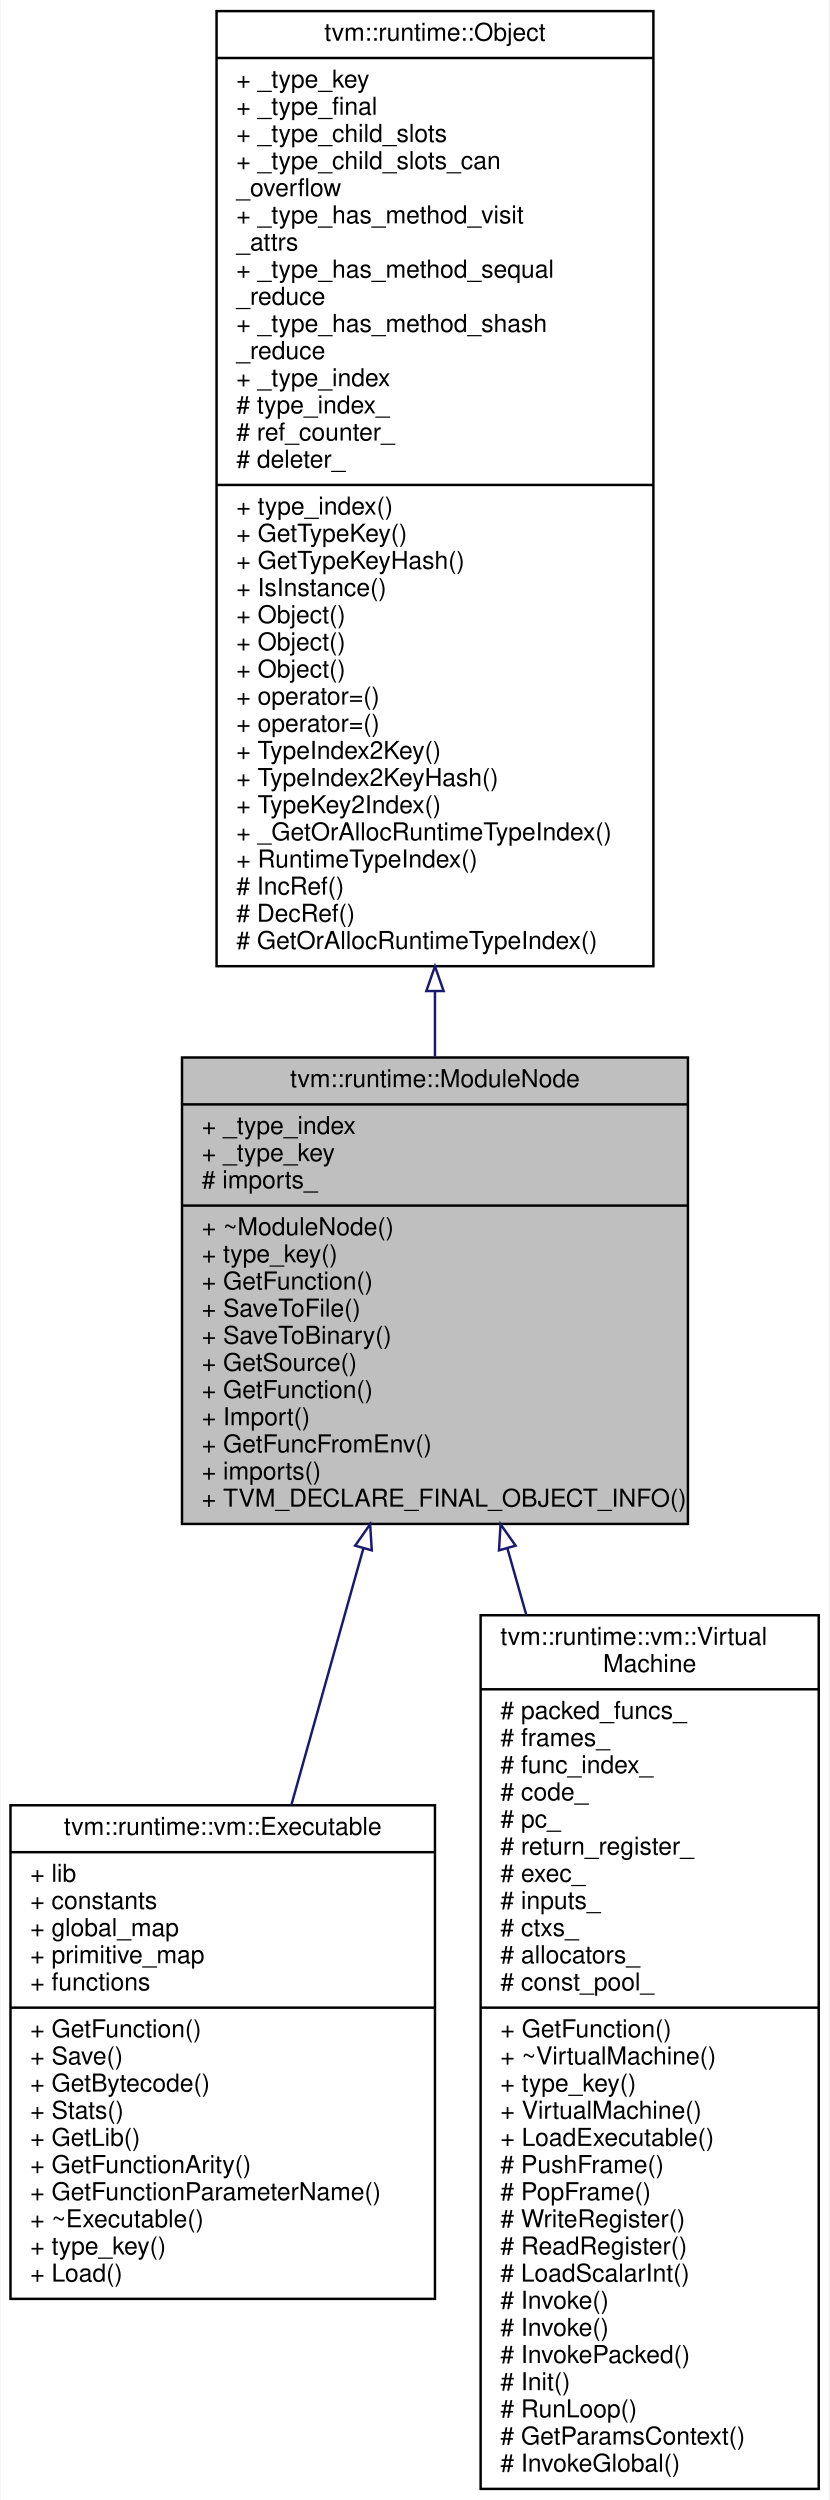
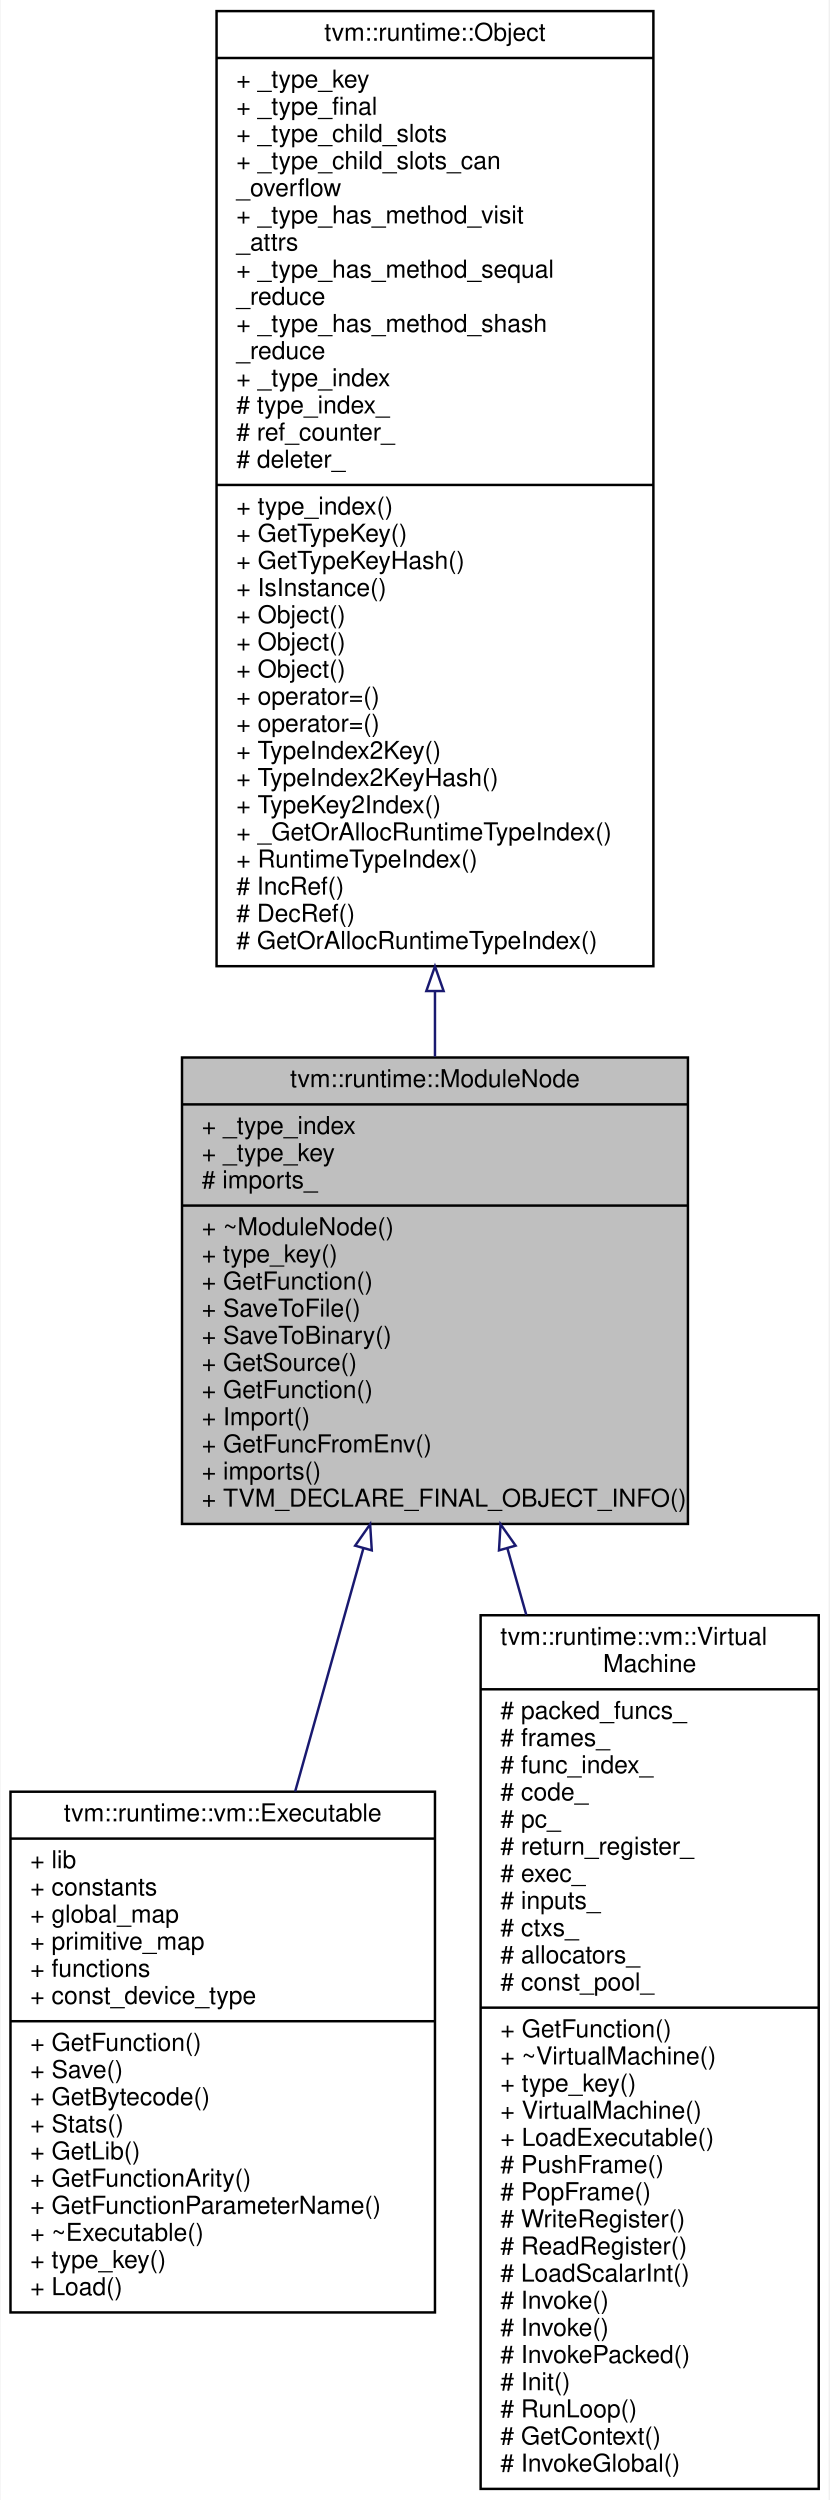
<svg xmlns="http://www.w3.org/2000/svg" xmlns:xlink="http://www.w3.org/1999/xlink" width="336pt" height="1013pt" viewBox="0.00 0.00 335.50 1013.00">
  <g id="graph0" class="graph" transform="scale(1 1) rotate(0) translate(4 1009)">
    <polygon fill="white" stroke="none" points="-4,4 -4,-1009 331.5,-1009 331.5,4 -4,4" />
    <g id="node1" class="node">
      <polygon fill="#bfbfbf" stroke="black" points="69.5,-391.5 69.5,-580.5 274.5,-580.5 274.5,-391.5 69.5,-391.5" />
      <text text-anchor="middle" x="172" y="-568.5" font-family="Helvetica,sans-Serif" font-size="10.00">tvm::runtime::ModuleNode</text>
      <polyline fill="none" stroke="black" points="69.5,-561.5 274.5,-561.5 " />
      <text text-anchor="start" x="77.5" y="-549.5" font-family="Helvetica,sans-Serif" font-size="10.00">+ _type_index</text>
      <text text-anchor="start" x="77.5" y="-538.5" font-family="Helvetica,sans-Serif" font-size="10.00">+ _type_key</text>
      <text text-anchor="start" x="77.5" y="-527.5" font-family="Helvetica,sans-Serif" font-size="10.00"># imports_</text>
      <polyline fill="none" stroke="black" points="69.5,-520.5 274.5,-520.5 " />
      <text text-anchor="start" x="77.5" y="-508.5" font-family="Helvetica,sans-Serif" font-size="10.00">+ ~ModuleNode()</text>
      <text text-anchor="start" x="77.5" y="-497.5" font-family="Helvetica,sans-Serif" font-size="10.00">+ type_key()</text>
      <text text-anchor="start" x="77.5" y="-486.5" font-family="Helvetica,sans-Serif" font-size="10.00">+ GetFunction()</text>
      <text text-anchor="start" x="77.5" y="-475.5" font-family="Helvetica,sans-Serif" font-size="10.00">+ SaveToFile()</text>
      <text text-anchor="start" x="77.5" y="-464.5" font-family="Helvetica,sans-Serif" font-size="10.00">+ SaveToBinary()</text>
      <text text-anchor="start" x="77.5" y="-453.5" font-family="Helvetica,sans-Serif" font-size="10.00">+ GetSource()</text>
      <text text-anchor="start" x="77.5" y="-442.5" font-family="Helvetica,sans-Serif" font-size="10.00">+ GetFunction()</text>
      <text text-anchor="start" x="77.5" y="-431.5" font-family="Helvetica,sans-Serif" font-size="10.00">+ Import()</text>
      <text text-anchor="start" x="77.5" y="-420.5" font-family="Helvetica,sans-Serif" font-size="10.00">+ GetFuncFromEnv()</text>
      <text text-anchor="start" x="77.5" y="-409.5" font-family="Helvetica,sans-Serif" font-size="10.00">+ imports()</text>
      <text text-anchor="start" x="77.5" y="-398.5" font-family="Helvetica,sans-Serif" font-size="10.00">+ TVM_DECLARE_FINAL_OBJECT_INFO()</text>
    </g>
    <g id="node3" class="node">
      <g id="a_node3">
        <a xlink:href="classtvm_1_1runtime_1_1vm_1_1Executable.html" target="_top" xlink:title="The executable emitted by the VM compiler. ">
-           <polygon fill="white" stroke="black" points="0,-77.5 0,-277.5 172,-277.5 172,-77.5 0,-77.5" />
-           <text text-anchor="middle" x="86" y="-265.5" font-family="Helvetica,sans-Serif" font-size="10.00">tvm::runtime::vm::Executable</text>
-           <polyline fill="none" stroke="black" points="0,-258.5 172,-258.5 " />
-           <text text-anchor="start" x="8" y="-246.5" font-family="Helvetica,sans-Serif" font-size="10.00">+ lib</text>
-           <text text-anchor="start" x="8" y="-235.5" font-family="Helvetica,sans-Serif" font-size="10.00">+ constants</text>
-           <text text-anchor="start" x="8" y="-224.5" font-family="Helvetica,sans-Serif" font-size="10.00">+ global_map</text>
-           <text text-anchor="start" x="8" y="-213.5" font-family="Helvetica,sans-Serif" font-size="10.00">+ primitive_map</text>
-           <text text-anchor="start" x="8" y="-202.5" font-family="Helvetica,sans-Serif" font-size="10.00">+ functions</text>
-           <polyline fill="none" stroke="black" points="0,-195.5 172,-195.5 " />
-           <text text-anchor="start" x="8" y="-183.5" font-family="Helvetica,sans-Serif" font-size="10.00">+ GetFunction()</text>
-           <text text-anchor="start" x="8" y="-172.5" font-family="Helvetica,sans-Serif" font-size="10.00">+ Save()</text>
-           <text text-anchor="start" x="8" y="-161.5" font-family="Helvetica,sans-Serif" font-size="10.00">+ GetBytecode()</text>
-           <text text-anchor="start" x="8" y="-150.5" font-family="Helvetica,sans-Serif" font-size="10.00">+ Stats()</text>
-           <text text-anchor="start" x="8" y="-139.5" font-family="Helvetica,sans-Serif" font-size="10.00">+ GetLib()</text>
-           <text text-anchor="start" x="8" y="-128.5" font-family="Helvetica,sans-Serif" font-size="10.00">+ GetFunctionArity()</text>
-           <text text-anchor="start" x="8" y="-117.5" font-family="Helvetica,sans-Serif" font-size="10.00">+ GetFunctionParameterName()</text>
-           <text text-anchor="start" x="8" y="-106.5" font-family="Helvetica,sans-Serif" font-size="10.00">+ ~Executable()</text>
-           <text text-anchor="start" x="8" y="-95.5" font-family="Helvetica,sans-Serif" font-size="10.00">+ type_key()</text>
-           <text text-anchor="start" x="8" y="-84.5" font-family="Helvetica,sans-Serif" font-size="10.00">+ Load()</text>
+           <polygon fill="white" stroke="black" points="0,-72 0,-283 172,-283 172,-72 0,-72" />
+           <text text-anchor="middle" x="86" y="-271" font-family="Helvetica,sans-Serif" font-size="10.00">tvm::runtime::vm::Executable</text>
+           <polyline fill="none" stroke="black" points="0,-264 172,-264 " />
+           <text text-anchor="start" x="8" y="-252" font-family="Helvetica,sans-Serif" font-size="10.00">+ lib</text>
+           <text text-anchor="start" x="8" y="-241" font-family="Helvetica,sans-Serif" font-size="10.00">+ constants</text>
+           <text text-anchor="start" x="8" y="-230" font-family="Helvetica,sans-Serif" font-size="10.00">+ global_map</text>
+           <text text-anchor="start" x="8" y="-219" font-family="Helvetica,sans-Serif" font-size="10.00">+ primitive_map</text>
+           <text text-anchor="start" x="8" y="-208" font-family="Helvetica,sans-Serif" font-size="10.00">+ functions</text>
+           <text text-anchor="start" x="8" y="-197" font-family="Helvetica,sans-Serif" font-size="10.00">+ const_device_type</text>
+           <polyline fill="none" stroke="black" points="0,-190 172,-190 " />
+           <text text-anchor="start" x="8" y="-178" font-family="Helvetica,sans-Serif" font-size="10.00">+ GetFunction()</text>
+           <text text-anchor="start" x="8" y="-167" font-family="Helvetica,sans-Serif" font-size="10.00">+ Save()</text>
+           <text text-anchor="start" x="8" y="-156" font-family="Helvetica,sans-Serif" font-size="10.00">+ GetBytecode()</text>
+           <text text-anchor="start" x="8" y="-145" font-family="Helvetica,sans-Serif" font-size="10.00">+ Stats()</text>
+           <text text-anchor="start" x="8" y="-134" font-family="Helvetica,sans-Serif" font-size="10.00">+ GetLib()</text>
+           <text text-anchor="start" x="8" y="-123" font-family="Helvetica,sans-Serif" font-size="10.00">+ GetFunctionArity()</text>
+           <text text-anchor="start" x="8" y="-112" font-family="Helvetica,sans-Serif" font-size="10.00">+ GetFunctionParameterName()</text>
+           <text text-anchor="start" x="8" y="-101" font-family="Helvetica,sans-Serif" font-size="10.00">+ ~Executable()</text>
+           <text text-anchor="start" x="8" y="-90" font-family="Helvetica,sans-Serif" font-size="10.00">+ type_key()</text>
+           <text text-anchor="start" x="8" y="-79" font-family="Helvetica,sans-Serif" font-size="10.00">+ Load()</text>
        </a>
      </g>
    </g>
    <g id="edge2" class="edge">
-       <path fill="none" stroke="midnightblue" d="M142.974,-381.552C133.562,-348.007 123.147,-310.89 113.824,-277.665" />
+       <path fill="none" stroke="midnightblue" d="M142.995,-381.627C134.083,-349.864 124.27,-314.893 115.336,-283.052" />
      <polygon fill="none" stroke="midnightblue" points="139.658,-382.692 145.73,-391.374 146.398,-380.801 139.658,-382.692" />
    </g>
    <g id="node4" class="node">
      <g id="a_node4">
        <a xlink:href="classtvm_1_1runtime_1_1vm_1_1VirtualMachine.html" target="_top" xlink:title="The virtual machine. ">
          <polygon fill="white" stroke="black" points="190.5,-0.5 190.5,-354.5 327.5,-354.5 327.5,-0.5 190.5,-0.5" />
          <text text-anchor="start" x="198.5" y="-342.5" font-family="Helvetica,sans-Serif" font-size="10.00">tvm::runtime::vm::Virtual</text>
          <text text-anchor="middle" x="259" y="-331.5" font-family="Helvetica,sans-Serif" font-size="10.00">Machine</text>
          <polyline fill="none" stroke="black" points="190.5,-324.5 327.5,-324.5 " />
          <text text-anchor="start" x="198.5" y="-312.5" font-family="Helvetica,sans-Serif" font-size="10.00"># packed_funcs_</text>
          <text text-anchor="start" x="198.5" y="-301.5" font-family="Helvetica,sans-Serif" font-size="10.00"># frames_</text>
          <text text-anchor="start" x="198.5" y="-290.5" font-family="Helvetica,sans-Serif" font-size="10.00"># func_index_</text>
          <text text-anchor="start" x="198.5" y="-279.5" font-family="Helvetica,sans-Serif" font-size="10.00"># code_</text>
          <text text-anchor="start" x="198.5" y="-268.5" font-family="Helvetica,sans-Serif" font-size="10.00"># pc_</text>
          <text text-anchor="start" x="198.5" y="-257.5" font-family="Helvetica,sans-Serif" font-size="10.00"># return_register_</text>
          <text text-anchor="start" x="198.5" y="-246.5" font-family="Helvetica,sans-Serif" font-size="10.00"># exec_</text>
          <text text-anchor="start" x="198.5" y="-235.5" font-family="Helvetica,sans-Serif" font-size="10.00"># inputs_</text>
          <text text-anchor="start" x="198.5" y="-224.5" font-family="Helvetica,sans-Serif" font-size="10.00"># ctxs_</text>
          <text text-anchor="start" x="198.5" y="-213.5" font-family="Helvetica,sans-Serif" font-size="10.00"># allocators_</text>
          <text text-anchor="start" x="198.5" y="-202.5" font-family="Helvetica,sans-Serif" font-size="10.00"># const_pool_</text>
          <polyline fill="none" stroke="black" points="190.5,-195.5 327.5,-195.5 " />
          <text text-anchor="start" x="198.5" y="-183.5" font-family="Helvetica,sans-Serif" font-size="10.00">+ GetFunction()</text>
          <text text-anchor="start" x="198.5" y="-172.5" font-family="Helvetica,sans-Serif" font-size="10.00">+ ~VirtualMachine()</text>
          <text text-anchor="start" x="198.5" y="-161.5" font-family="Helvetica,sans-Serif" font-size="10.00">+ type_key()</text>
          <text text-anchor="start" x="198.5" y="-150.5" font-family="Helvetica,sans-Serif" font-size="10.00">+ VirtualMachine()</text>
          <text text-anchor="start" x="198.5" y="-139.5" font-family="Helvetica,sans-Serif" font-size="10.00">+ LoadExecutable()</text>
          <text text-anchor="start" x="198.5" y="-128.5" font-family="Helvetica,sans-Serif" font-size="10.00"># PushFrame()</text>
          <text text-anchor="start" x="198.5" y="-117.5" font-family="Helvetica,sans-Serif" font-size="10.00"># PopFrame()</text>
          <text text-anchor="start" x="198.5" y="-106.5" font-family="Helvetica,sans-Serif" font-size="10.00"># WriteRegister()</text>
          <text text-anchor="start" x="198.5" y="-95.5" font-family="Helvetica,sans-Serif" font-size="10.00"># ReadRegister()</text>
          <text text-anchor="start" x="198.5" y="-84.5" font-family="Helvetica,sans-Serif" font-size="10.00"># LoadScalarInt()</text>
          <text text-anchor="start" x="198.5" y="-73.5" font-family="Helvetica,sans-Serif" font-size="10.00"># Invoke()</text>
          <text text-anchor="start" x="198.5" y="-62.5" font-family="Helvetica,sans-Serif" font-size="10.00"># Invoke()</text>
          <text text-anchor="start" x="198.5" y="-51.5" font-family="Helvetica,sans-Serif" font-size="10.00"># InvokePacked()</text>
          <text text-anchor="start" x="198.5" y="-40.5" font-family="Helvetica,sans-Serif" font-size="10.00"># Init()</text>
          <text text-anchor="start" x="198.5" y="-29.5" font-family="Helvetica,sans-Serif" font-size="10.00"># RunLoop()</text>
-           <text text-anchor="start" x="198.5" y="-18.5" font-family="Helvetica,sans-Serif" font-size="10.00"># GetParamsContext()</text>
+           <text text-anchor="start" x="198.5" y="-18.5" font-family="Helvetica,sans-Serif" font-size="10.00"># GetContext()</text>
          <text text-anchor="start" x="198.5" y="-7.5" font-family="Helvetica,sans-Serif" font-size="10.00"># InvokeGlobal()</text>
        </a>
      </g>
    </g>
    <g id="edge3" class="edge">
      <path fill="none" stroke="midnightblue" d="M201.356,-381.581C203.846,-372.808 206.405,-363.791 208.996,-354.662" />
      <polygon fill="none" stroke="midnightblue" points="197.939,-380.799 198.576,-391.374 204.673,-382.71 197.939,-380.799" />
    </g>
    <g id="node2" class="node">
      <g id="a_node2">
        <a xlink:href="classtvm_1_1runtime_1_1Object.html" target="_top" xlink:title="base class of all object containers. ">
          <polygon fill="white" stroke="black" points="83.5,-617.5 83.5,-1004.5 260.5,-1004.5 260.5,-617.5 83.5,-617.5" />
          <text text-anchor="middle" x="172" y="-992.5" font-family="Helvetica,sans-Serif" font-size="10.00">tvm::runtime::Object</text>
          <polyline fill="none" stroke="black" points="83.5,-985.5 260.5,-985.5 " />
          <text text-anchor="start" x="91.5" y="-973.5" font-family="Helvetica,sans-Serif" font-size="10.00">+ _type_key</text>
          <text text-anchor="start" x="91.5" y="-962.5" font-family="Helvetica,sans-Serif" font-size="10.00">+ _type_final</text>
          <text text-anchor="start" x="91.5" y="-951.5" font-family="Helvetica,sans-Serif" font-size="10.00">+ _type_child_slots</text>
          <text text-anchor="start" x="91.5" y="-940.5" font-family="Helvetica,sans-Serif" font-size="10.00">+ _type_child_slots_can</text>
          <text text-anchor="start" x="91.5" y="-929.5" font-family="Helvetica,sans-Serif" font-size="10.00">_overflow</text>
          <text text-anchor="start" x="91.5" y="-918.5" font-family="Helvetica,sans-Serif" font-size="10.00">+ _type_has_method_visit</text>
          <text text-anchor="start" x="91.5" y="-907.5" font-family="Helvetica,sans-Serif" font-size="10.00">_attrs</text>
          <text text-anchor="start" x="91.5" y="-896.5" font-family="Helvetica,sans-Serif" font-size="10.00">+ _type_has_method_sequal</text>
          <text text-anchor="start" x="91.5" y="-885.5" font-family="Helvetica,sans-Serif" font-size="10.00">_reduce</text>
          <text text-anchor="start" x="91.5" y="-874.5" font-family="Helvetica,sans-Serif" font-size="10.00">+ _type_has_method_shash</text>
          <text text-anchor="start" x="91.5" y="-863.5" font-family="Helvetica,sans-Serif" font-size="10.00">_reduce</text>
          <text text-anchor="start" x="91.5" y="-852.5" font-family="Helvetica,sans-Serif" font-size="10.00">+ _type_index</text>
          <text text-anchor="start" x="91.5" y="-841.5" font-family="Helvetica,sans-Serif" font-size="10.00"># type_index_</text>
          <text text-anchor="start" x="91.5" y="-830.5" font-family="Helvetica,sans-Serif" font-size="10.00"># ref_counter_</text>
          <text text-anchor="start" x="91.5" y="-819.5" font-family="Helvetica,sans-Serif" font-size="10.00"># deleter_</text>
          <polyline fill="none" stroke="black" points="83.5,-812.5 260.5,-812.5 " />
          <text text-anchor="start" x="91.5" y="-800.5" font-family="Helvetica,sans-Serif" font-size="10.00">+ type_index()</text>
          <text text-anchor="start" x="91.5" y="-789.5" font-family="Helvetica,sans-Serif" font-size="10.00">+ GetTypeKey()</text>
          <text text-anchor="start" x="91.5" y="-778.5" font-family="Helvetica,sans-Serif" font-size="10.00">+ GetTypeKeyHash()</text>
          <text text-anchor="start" x="91.5" y="-767.5" font-family="Helvetica,sans-Serif" font-size="10.00">+ IsInstance()</text>
          <text text-anchor="start" x="91.5" y="-756.5" font-family="Helvetica,sans-Serif" font-size="10.00">+ Object()</text>
          <text text-anchor="start" x="91.5" y="-745.5" font-family="Helvetica,sans-Serif" font-size="10.00">+ Object()</text>
          <text text-anchor="start" x="91.5" y="-734.5" font-family="Helvetica,sans-Serif" font-size="10.00">+ Object()</text>
          <text text-anchor="start" x="91.5" y="-723.5" font-family="Helvetica,sans-Serif" font-size="10.00">+ operator=()</text>
          <text text-anchor="start" x="91.5" y="-712.5" font-family="Helvetica,sans-Serif" font-size="10.00">+ operator=()</text>
          <text text-anchor="start" x="91.5" y="-701.5" font-family="Helvetica,sans-Serif" font-size="10.00">+ TypeIndex2Key()</text>
          <text text-anchor="start" x="91.5" y="-690.5" font-family="Helvetica,sans-Serif" font-size="10.00">+ TypeIndex2KeyHash()</text>
          <text text-anchor="start" x="91.5" y="-679.5" font-family="Helvetica,sans-Serif" font-size="10.00">+ TypeKey2Index()</text>
          <text text-anchor="start" x="91.5" y="-668.5" font-family="Helvetica,sans-Serif" font-size="10.00">+ _GetOrAllocRuntimeTypeIndex()</text>
          <text text-anchor="start" x="91.5" y="-657.5" font-family="Helvetica,sans-Serif" font-size="10.00">+ RuntimeTypeIndex()</text>
          <text text-anchor="start" x="91.5" y="-646.5" font-family="Helvetica,sans-Serif" font-size="10.00"># IncRef()</text>
          <text text-anchor="start" x="91.5" y="-635.5" font-family="Helvetica,sans-Serif" font-size="10.00"># DecRef()</text>
          <text text-anchor="start" x="91.5" y="-624.5" font-family="Helvetica,sans-Serif" font-size="10.00"># GetOrAllocRuntimeTypeIndex()</text>
        </a>
      </g>
    </g>
    <g id="edge1" class="edge">
      <path fill="none" stroke="midnightblue" d="M172,-607.204C172,-598.196 172,-589.372 172,-580.854" />
      <polygon fill="none" stroke="midnightblue" points="168.5,-607.445 172,-617.445 175.5,-607.445 168.5,-607.445" />
    </g>
  </g>
</svg>
